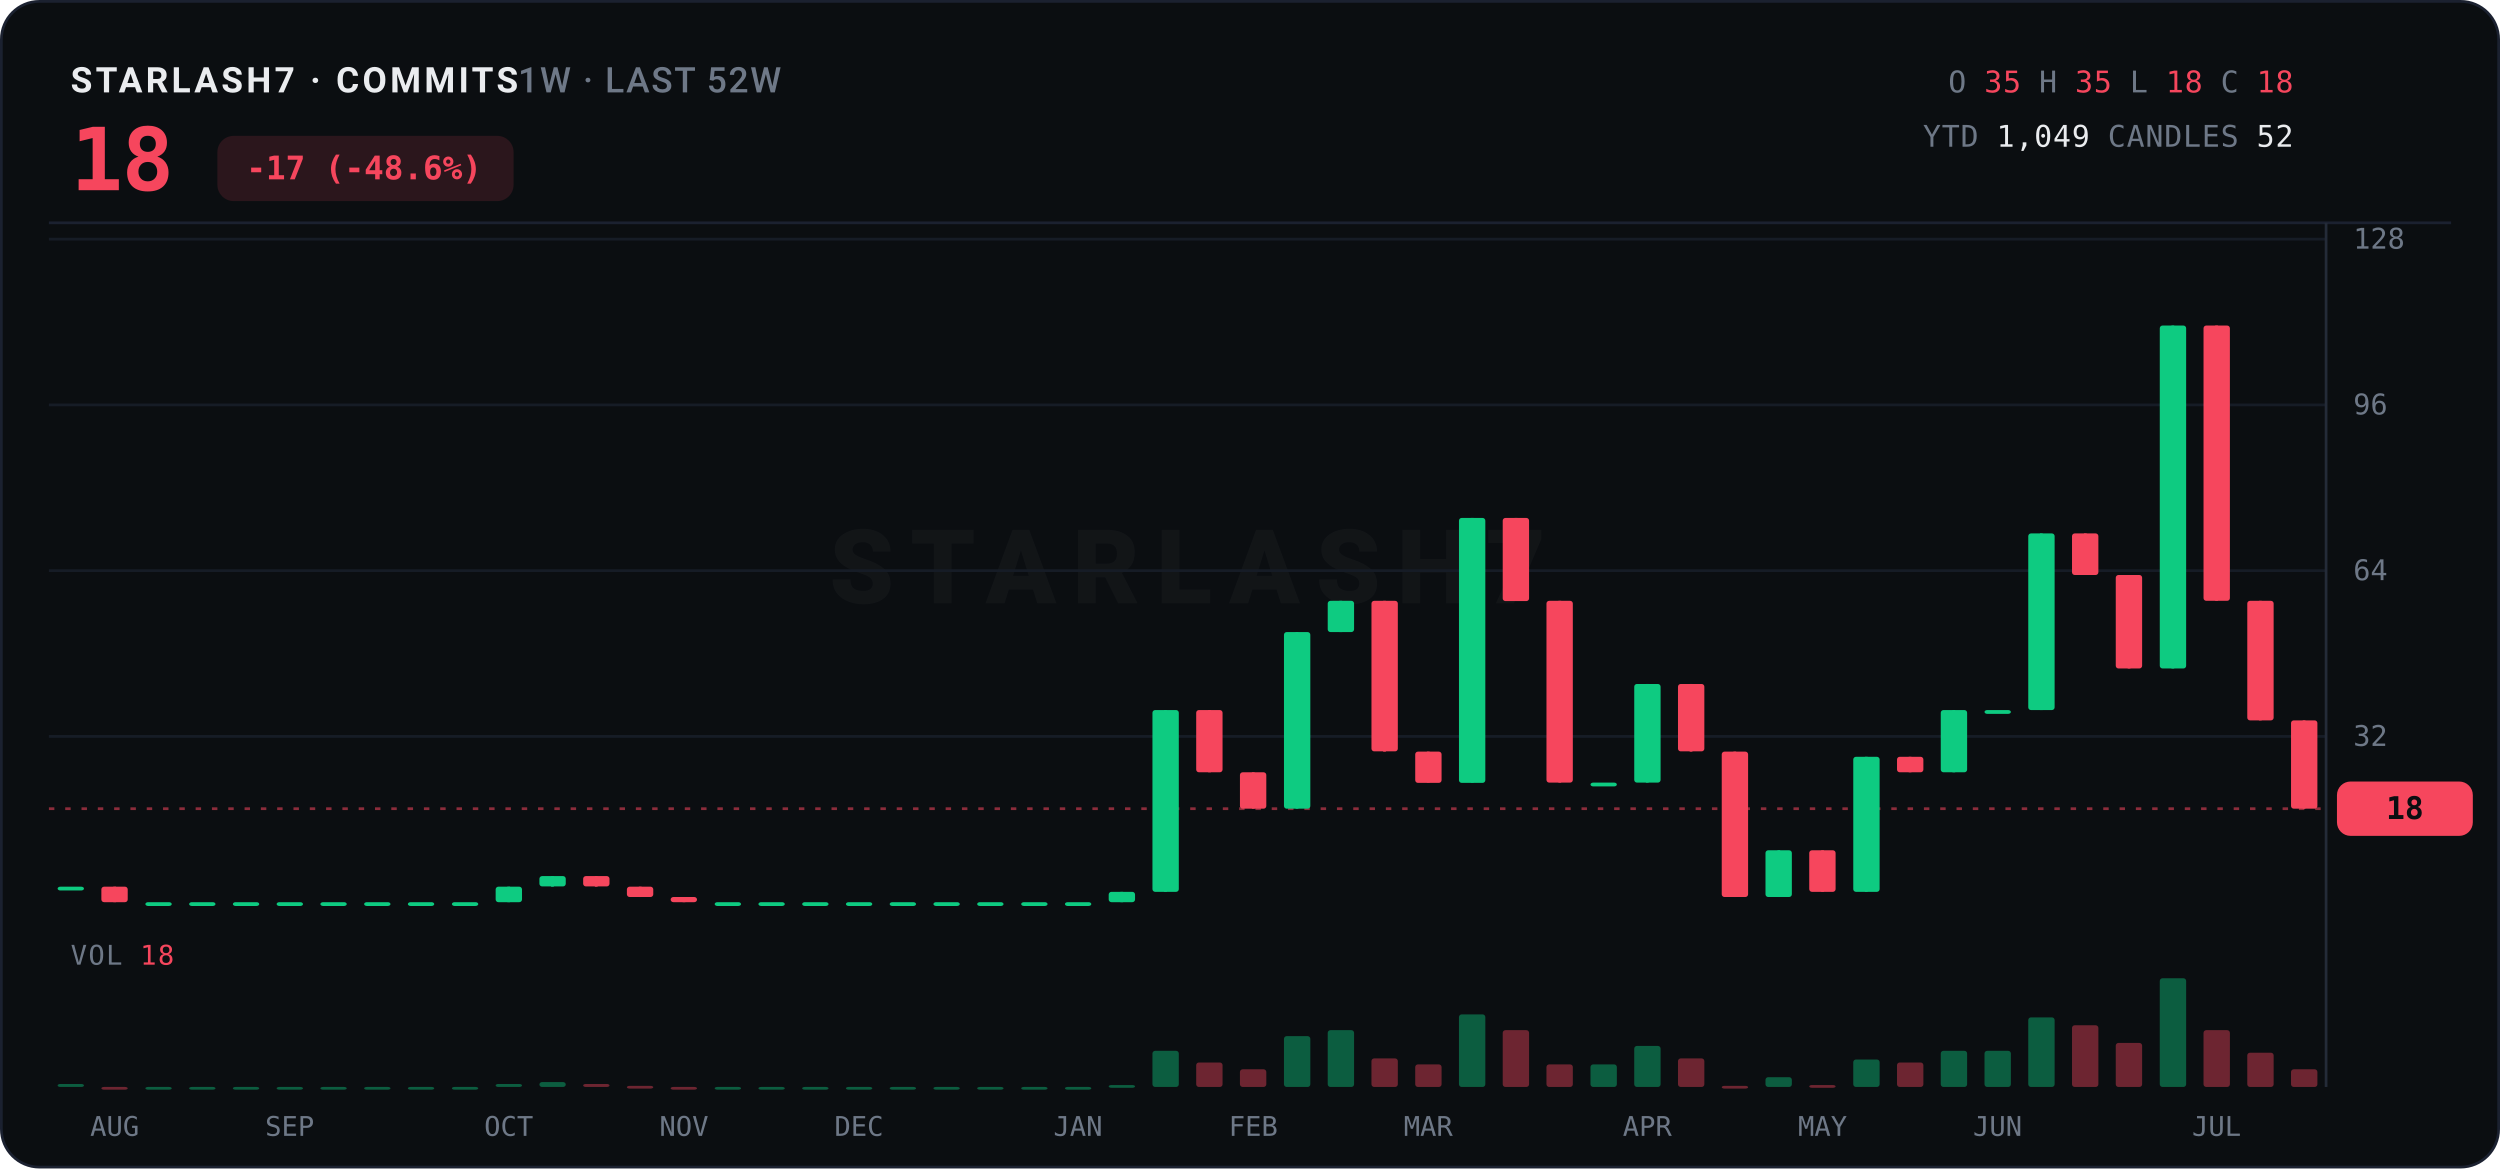
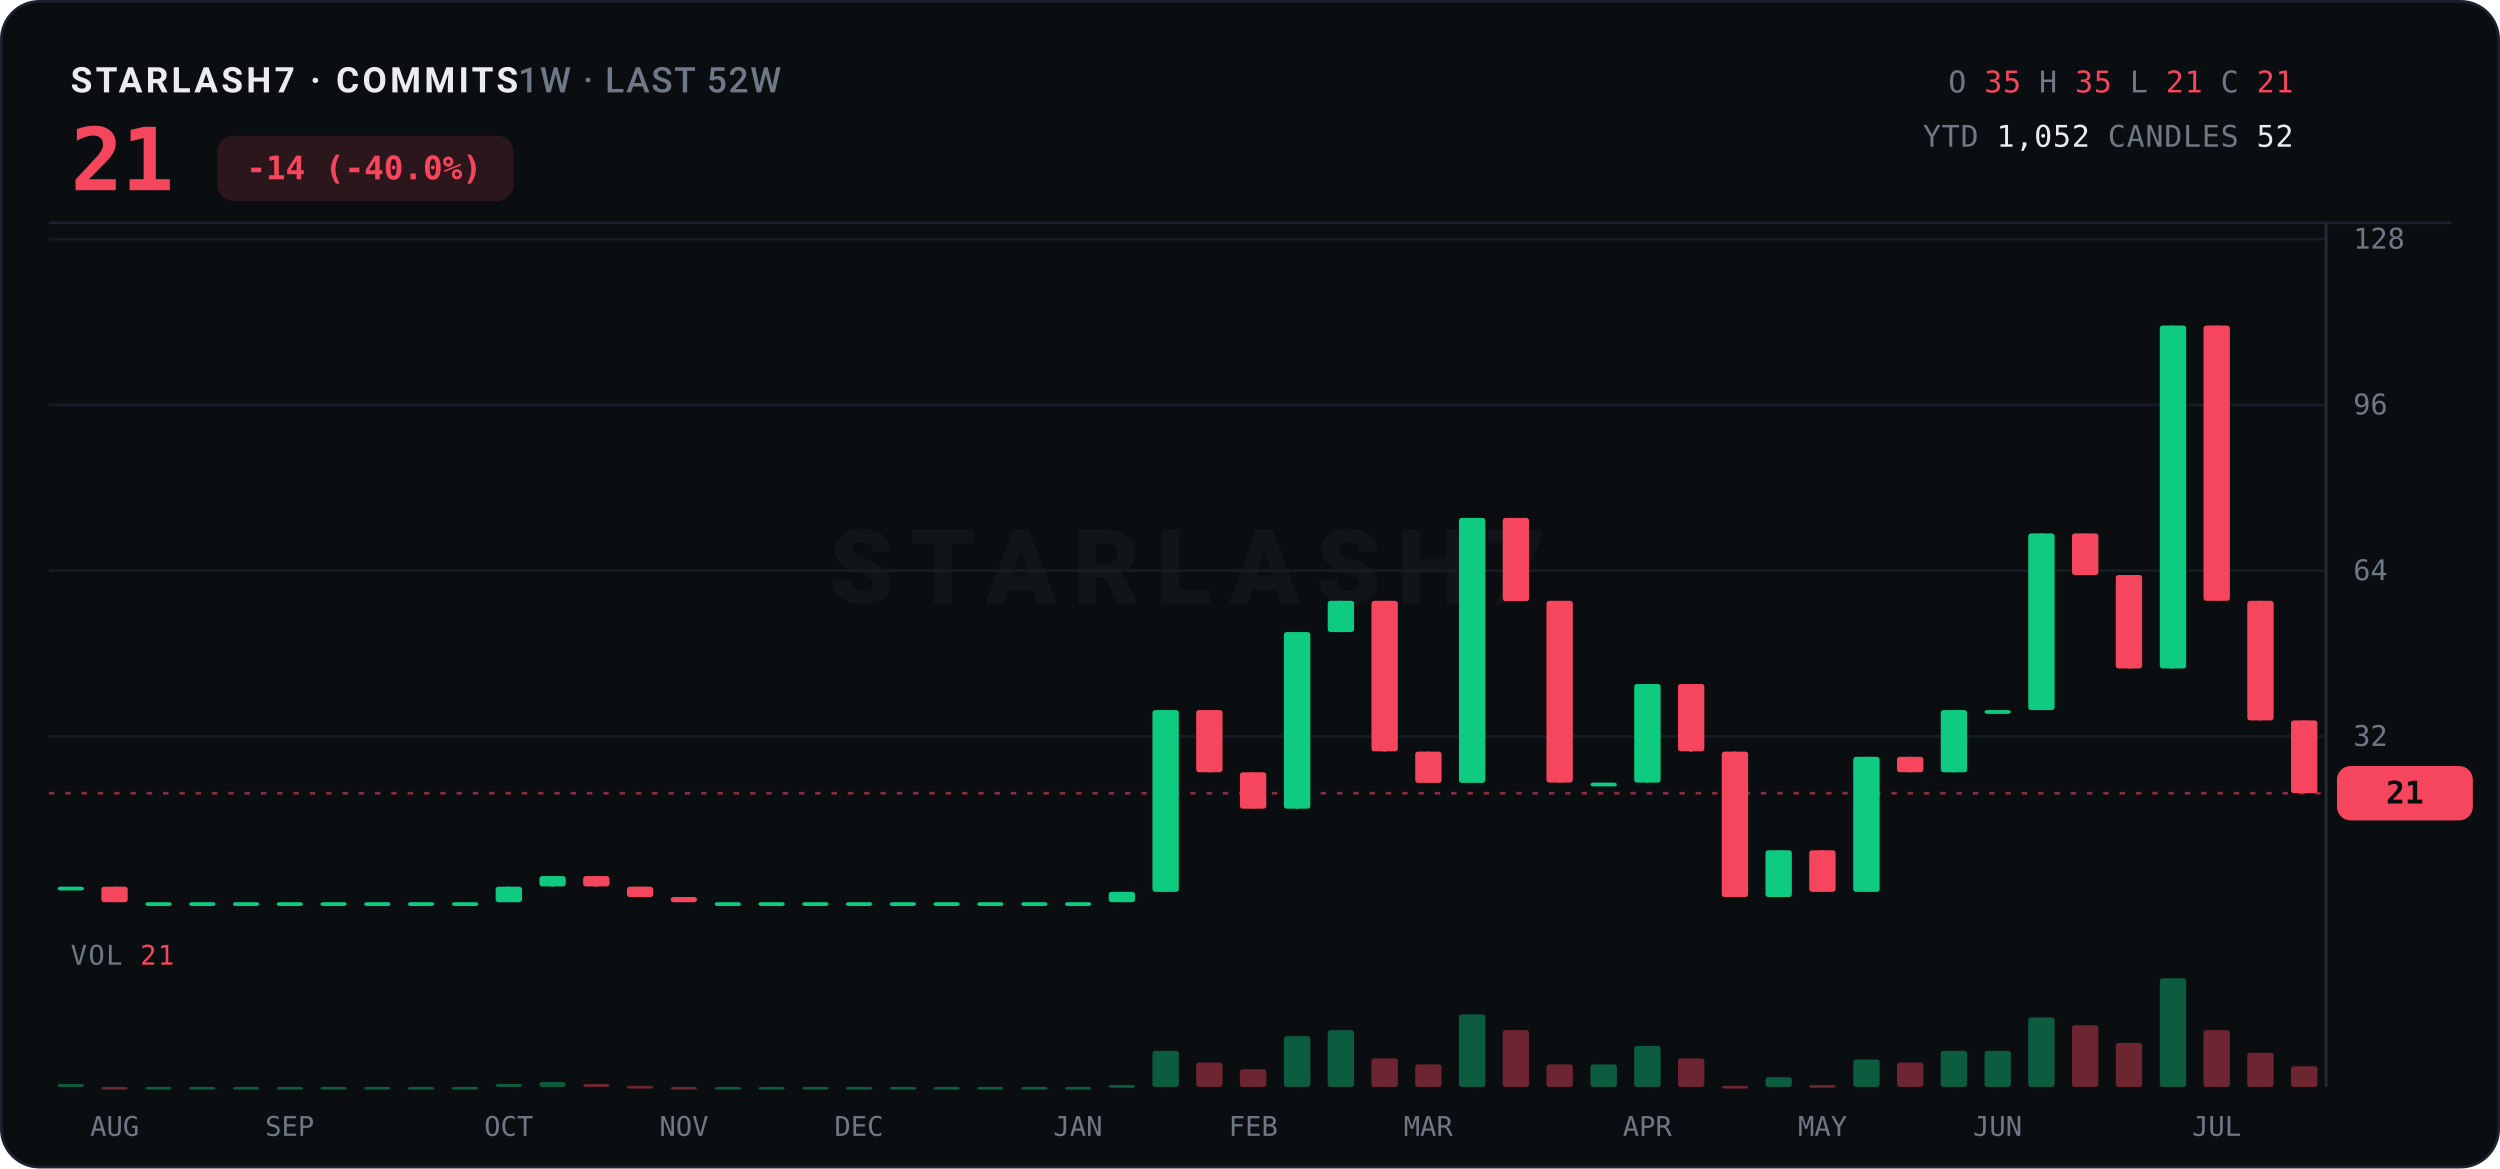
<svg xmlns="http://www.w3.org/2000/svg" width="920" height="430" viewBox="0 0 920 430">
  <rect x="0.5" y="0.5" width="919" height="429" rx="14" fill="#0B0E11" stroke="#1B2130" />
  <text x="26" y="34" font-family="ui-sans-serif,system-ui,-apple-system,'Segoe UI',Roboto,sans-serif" font-size="13" font-weight="700" letter-spacing="1.2" fill="#EAECEF">STARLASH7 · COMMITS<tspan fill="#6E7887" font-weight="500" letter-spacing="0.6">  1W · LAST 52W</tspan>
  </text>
-   <text x="26" y="70" font-family="ui-monospace,'SF Mono',SFMono-Regular,Menlo,Consolas,monospace" font-size="32" font-weight="800" fill="#F6465D" letter-spacing="-0.5">18</text>
+   <text x="26" y="70" font-family="ui-monospace,'SF Mono',SFMono-Regular,Menlo,Consolas,monospace" font-size="32" font-weight="800" fill="#F6465D" letter-spacing="-0.5">21</text>
  <rect x="80" y="50" width="109" height="24" rx="6" fill="#F6465D" opacity="0.14" />
-   <text x="134" y="66" text-anchor="middle" font-family="ui-monospace,'SF Mono',SFMono-Regular,Menlo,Consolas,monospace" font-size="12" font-weight="700" fill="#F6465D">-17 (-48.6%)</text>
+   <text x="134" y="66" text-anchor="middle" font-family="ui-monospace,'SF Mono',SFMono-Regular,Menlo,Consolas,monospace" font-size="12" font-weight="700" fill="#F6465D">-14 (-40.0%)</text>
  <text x="844" y="34" text-anchor="end" font-family="ui-monospace,'SF Mono',SFMono-Regular,Menlo,Consolas,monospace" font-size="11" letter-spacing="0.3">
    <tspan fill="#6E7887">O</tspan>
    <tspan fill="#F6465D">35</tspan>
    <tspan fill="#6E7887">H</tspan>
    <tspan fill="#F6465D">35</tspan>
    <tspan fill="#6E7887">L</tspan>
-     <tspan fill="#F6465D">18</tspan>
+     <tspan fill="#F6465D">21</tspan>
    <tspan fill="#6E7887">C</tspan>
-     <tspan fill="#F6465D">18</tspan>
+     <tspan fill="#F6465D">21</tspan>
  </text>
  <text x="844" y="54" text-anchor="end" font-family="ui-monospace,'SF Mono',SFMono-Regular,Menlo,Consolas,monospace" font-size="11" letter-spacing="0.3">
    <tspan fill="#6E7887">YTD</tspan>
-     <tspan fill="#EAECEF">1,049</tspan>
+     <tspan fill="#EAECEF">1,052</tspan>
    <tspan fill="#6E7887">CANDLES</tspan>
    <tspan fill="#EAECEF">52</tspan>
  </text>
  <line x1="18" y1="82" x2="902" y2="82" stroke="#1B2130" stroke-width="1" />
  <text x="437.0" y="222.0" text-anchor="middle" font-family="ui-sans-serif,system-ui,-apple-system,'Segoe UI',Roboto,sans-serif" font-size="38" font-weight="800" letter-spacing="6" fill="#EAECEF" opacity="0.035">STARLASH7</text>
  <line x1="18" y1="271.0" x2="856" y2="271.0" stroke="#161C26" stroke-width="1" />
  <text x="866" y="274.5" font-family="ui-monospace,'SF Mono',SFMono-Regular,Menlo,Consolas,monospace" font-size="10.5" fill="#6E7887">32</text>
  <line x1="18" y1="210.0" x2="856" y2="210.0" stroke="#161C26" stroke-width="1" />
  <text x="866" y="213.5" font-family="ui-monospace,'SF Mono',SFMono-Regular,Menlo,Consolas,monospace" font-size="10.5" fill="#6E7887">64</text>
  <line x1="18" y1="149.0" x2="856" y2="149.0" stroke="#161C26" stroke-width="1" />
  <text x="866" y="152.5" font-family="ui-monospace,'SF Mono',SFMono-Regular,Menlo,Consolas,monospace" font-size="10.5" fill="#6E7887">96</text>
  <line x1="18" y1="88.0" x2="856" y2="88.0" stroke="#161C26" stroke-width="1" />
  <text x="866" y="91.5" font-family="ui-monospace,'SF Mono',SFMono-Regular,Menlo,Consolas,monospace" font-size="10.5" fill="#6E7887">128</text>
  <line x1="856" y1="82" x2="856" y2="400" stroke="#242B38" stroke-width="1" />
-   <line x1="18" y1="297.6" x2="856" y2="297.6" stroke="#F6465D" stroke-width="1" stroke-dasharray="2 4" opacity="0.55" />
-   <rect x="860" y="287.6" width="50" height="20" rx="5" fill="#F6465D" />
-   <text x="885.0" y="301.4" text-anchor="middle" font-family="ui-monospace,'SF Mono',SFMono-Regular,Menlo,Consolas,monospace" font-size="11.5" font-weight="800" fill="#0B0E11">18</text>
+   <line x1="18" y1="291.9" x2="856" y2="291.9" stroke="#F6465D" stroke-width="1" stroke-dasharray="2 4" opacity="0.55" />
+   <rect x="860" y="281.9" width="50" height="20" rx="5" fill="#F6465D" />
+   <text x="885.0" y="295.7" text-anchor="middle" font-family="ui-monospace,'SF Mono',SFMono-Regular,Menlo,Consolas,monospace" font-size="11.5" font-weight="800" fill="#0B0E11">21</text>
  <line x1="26.1" y1="326.3" x2="26.1" y2="326.3" stroke="#0ECB81" stroke-width="1" />
  <rect x="21.2" y="326.3" width="9.7" height="1.4" rx="1" fill="#0ECB81" />
  <line x1="42.2" y1="326.3" x2="42.2" y2="332.0" stroke="#F6465D" stroke-width="1" />
  <rect x="37.3" y="326.3" width="9.7" height="5.7" rx="1" fill="#F6465D" />
  <line x1="58.3" y1="332.0" x2="58.3" y2="332.0" stroke="#0ECB81" stroke-width="1" />
  <rect x="53.5" y="332.0" width="9.7" height="1.4" rx="1" fill="#0ECB81" />
  <line x1="74.4" y1="332.0" x2="74.4" y2="332.0" stroke="#0ECB81" stroke-width="1" />
  <rect x="69.6" y="332.0" width="9.7" height="1.4" rx="1" fill="#0ECB81" />
  <line x1="90.5" y1="332.0" x2="90.5" y2="332.0" stroke="#0ECB81" stroke-width="1" />
  <rect x="85.7" y="332.0" width="9.7" height="1.4" rx="1" fill="#0ECB81" />
  <line x1="106.6" y1="332.0" x2="106.6" y2="332.0" stroke="#0ECB81" stroke-width="1" />
  <rect x="101.8" y="332.0" width="9.7" height="1.4" rx="1" fill="#0ECB81" />
  <line x1="122.8" y1="332.0" x2="122.8" y2="332.0" stroke="#0ECB81" stroke-width="1" />
  <rect x="117.9" y="332.0" width="9.7" height="1.4" rx="1" fill="#0ECB81" />
  <line x1="138.9" y1="332.0" x2="138.9" y2="332.0" stroke="#0ECB81" stroke-width="1" />
  <rect x="134.0" y="332.0" width="9.7" height="1.4" rx="1" fill="#0ECB81" />
  <line x1="155.0" y1="332.0" x2="155.0" y2="332.0" stroke="#0ECB81" stroke-width="1" />
  <rect x="150.1" y="332.0" width="9.7" height="1.4" rx="1" fill="#0ECB81" />
  <line x1="171.1" y1="332.0" x2="171.1" y2="332.0" stroke="#0ECB81" stroke-width="1" />
  <rect x="166.3" y="332.0" width="9.7" height="1.4" rx="1" fill="#0ECB81" />
  <line x1="187.2" y1="326.3" x2="187.2" y2="332.0" stroke="#0ECB81" stroke-width="1" />
  <rect x="182.4" y="326.3" width="9.7" height="5.7" rx="1" fill="#0ECB81" />
  <line x1="203.3" y1="322.4" x2="203.3" y2="326.3" stroke="#0ECB81" stroke-width="1" />
  <rect x="198.5" y="322.4" width="9.7" height="3.8" rx="1" fill="#0ECB81" />
  <line x1="219.4" y1="322.4" x2="219.4" y2="326.3" stroke="#F6465D" stroke-width="1" />
  <rect x="214.6" y="322.4" width="9.7" height="3.8" rx="1" fill="#F6465D" />
  <line x1="235.6" y1="326.3" x2="235.6" y2="330.1" stroke="#F6465D" stroke-width="1" />
  <rect x="230.7" y="326.3" width="9.7" height="3.8" rx="1" fill="#F6465D" />
  <line x1="251.7" y1="330.1" x2="251.7" y2="332.0" stroke="#F6465D" stroke-width="1" />
  <rect x="246.8" y="330.1" width="9.7" height="1.9" rx="1" fill="#F6465D" />
  <line x1="267.8" y1="332.0" x2="267.8" y2="332.0" stroke="#0ECB81" stroke-width="1" />
  <rect x="263.0" y="332.0" width="9.7" height="1.4" rx="1" fill="#0ECB81" />
  <line x1="283.9" y1="332.0" x2="283.9" y2="332.0" stroke="#0ECB81" stroke-width="1" />
  <rect x="279.1" y="332.0" width="9.7" height="1.4" rx="1" fill="#0ECB81" />
  <line x1="300.0" y1="332.0" x2="300.0" y2="332.0" stroke="#0ECB81" stroke-width="1" />
  <rect x="295.2" y="332.0" width="9.7" height="1.4" rx="1" fill="#0ECB81" />
  <line x1="316.1" y1="332.0" x2="316.1" y2="332.0" stroke="#0ECB81" stroke-width="1" />
  <rect x="311.3" y="332.0" width="9.7" height="1.4" rx="1" fill="#0ECB81" />
  <line x1="332.3" y1="332.0" x2="332.3" y2="332.0" stroke="#0ECB81" stroke-width="1" />
  <rect x="327.4" y="332.0" width="9.7" height="1.4" rx="1" fill="#0ECB81" />
  <line x1="348.4" y1="332.0" x2="348.4" y2="332.0" stroke="#0ECB81" stroke-width="1" />
  <rect x="343.5" y="332.0" width="9.7" height="1.4" rx="1" fill="#0ECB81" />
  <line x1="364.5" y1="332.0" x2="364.5" y2="332.0" stroke="#0ECB81" stroke-width="1" />
  <rect x="359.6" y="332.0" width="9.7" height="1.4" rx="1" fill="#0ECB81" />
  <line x1="380.6" y1="332.0" x2="380.6" y2="332.0" stroke="#0ECB81" stroke-width="1" />
  <rect x="375.8" y="332.0" width="9.7" height="1.4" rx="1" fill="#0ECB81" />
  <line x1="396.7" y1="332.0" x2="396.7" y2="332.0" stroke="#0ECB81" stroke-width="1" />
  <rect x="391.9" y="332.0" width="9.7" height="1.4" rx="1" fill="#0ECB81" />
  <line x1="412.8" y1="328.2" x2="412.8" y2="332.0" stroke="#0ECB81" stroke-width="1" />
  <rect x="408.0" y="328.2" width="9.7" height="3.8" rx="1" fill="#0ECB81" />
  <line x1="428.9" y1="261.3" x2="428.9" y2="328.2" stroke="#0ECB81" stroke-width="1" />
  <rect x="424.1" y="261.3" width="9.7" height="66.9" rx="1" fill="#0ECB81" />
  <line x1="445.1" y1="261.3" x2="445.1" y2="284.2" stroke="#F6465D" stroke-width="1" />
  <rect x="440.2" y="261.3" width="9.7" height="22.9" rx="1" fill="#F6465D" />
  <line x1="461.2" y1="284.2" x2="461.2" y2="297.6" stroke="#F6465D" stroke-width="1" />
  <rect x="456.3" y="284.2" width="9.7" height="13.4" rx="1" fill="#F6465D" />
  <line x1="477.3" y1="232.6" x2="477.3" y2="297.6" stroke="#0ECB81" stroke-width="1" />
  <rect x="472.5" y="232.6" width="9.7" height="65.0" rx="1" fill="#0ECB81" />
  <line x1="493.4" y1="221.1" x2="493.4" y2="232.6" stroke="#0ECB81" stroke-width="1" />
  <rect x="488.6" y="221.1" width="9.7" height="11.5" rx="1" fill="#0ECB81" />
  <line x1="509.5" y1="221.1" x2="509.5" y2="276.6" stroke="#F6465D" stroke-width="1" />
  <rect x="504.7" y="221.1" width="9.7" height="55.4" rx="1" fill="#F6465D" />
  <line x1="525.6" y1="276.6" x2="525.6" y2="288.0" stroke="#F6465D" stroke-width="1" />
  <rect x="520.8" y="276.6" width="9.7" height="11.5" rx="1" fill="#F6465D" />
  <line x1="541.8" y1="190.6" x2="541.8" y2="288.0" stroke="#0ECB81" stroke-width="1" />
  <rect x="536.9" y="190.6" width="9.7" height="97.5" rx="1" fill="#0ECB81" />
  <line x1="557.9" y1="190.6" x2="557.9" y2="221.1" stroke="#F6465D" stroke-width="1" />
  <rect x="553.0" y="190.6" width="9.7" height="30.6" rx="1" fill="#F6465D" />
  <line x1="574.0" y1="221.1" x2="574.0" y2="288.0" stroke="#F6465D" stroke-width="1" />
  <rect x="569.1" y="221.1" width="9.7" height="66.9" rx="1" fill="#F6465D" />
  <line x1="590.1" y1="288.0" x2="590.1" y2="288.0" stroke="#0ECB81" stroke-width="1" />
  <rect x="585.3" y="288.0" width="9.7" height="1.4" rx="1" fill="#0ECB81" />
  <line x1="606.2" y1="251.7" x2="606.2" y2="288.0" stroke="#0ECB81" stroke-width="1" />
  <rect x="601.4" y="251.7" width="9.7" height="36.3" rx="1" fill="#0ECB81" />
  <line x1="622.3" y1="251.7" x2="622.3" y2="276.6" stroke="#F6465D" stroke-width="1" />
  <rect x="617.5" y="251.7" width="9.7" height="24.8" rx="1" fill="#F6465D" />
  <line x1="638.4" y1="276.6" x2="638.4" y2="330.1" stroke="#F6465D" stroke-width="1" />
  <rect x="633.6" y="276.6" width="9.7" height="53.5" rx="1" fill="#F6465D" />
  <line x1="654.6" y1="312.9" x2="654.6" y2="330.1" stroke="#0ECB81" stroke-width="1" />
  <rect x="649.7" y="312.9" width="9.7" height="17.2" rx="1" fill="#0ECB81" />
  <line x1="670.7" y1="312.9" x2="670.7" y2="328.2" stroke="#F6465D" stroke-width="1" />
  <rect x="665.8" y="312.9" width="9.7" height="15.3" rx="1" fill="#F6465D" />
  <line x1="686.8" y1="278.5" x2="686.8" y2="328.2" stroke="#0ECB81" stroke-width="1" />
  <rect x="682.0" y="278.5" width="9.7" height="49.7" rx="1" fill="#0ECB81" />
  <line x1="702.9" y1="278.5" x2="702.9" y2="284.2" stroke="#F6465D" stroke-width="1" />
  <rect x="698.1" y="278.5" width="9.7" height="5.7" rx="1" fill="#F6465D" />
  <line x1="719.0" y1="261.3" x2="719.0" y2="284.2" stroke="#0ECB81" stroke-width="1" />
  <rect x="714.2" y="261.3" width="9.7" height="22.9" rx="1" fill="#0ECB81" />
  <line x1="735.1" y1="261.3" x2="735.1" y2="261.3" stroke="#0ECB81" stroke-width="1" />
  <rect x="730.3" y="261.3" width="9.7" height="1.4" rx="1" fill="#0ECB81" />
  <line x1="751.2" y1="196.3" x2="751.2" y2="261.3" stroke="#0ECB81" stroke-width="1" />
  <rect x="746.4" y="196.3" width="9.7" height="65.0" rx="1" fill="#0ECB81" />
  <line x1="767.4" y1="196.3" x2="767.4" y2="211.6" stroke="#F6465D" stroke-width="1" />
  <rect x="762.5" y="196.3" width="9.7" height="15.3" rx="1" fill="#F6465D" />
  <line x1="783.5" y1="211.6" x2="783.5" y2="246.0" stroke="#F6465D" stroke-width="1" />
  <rect x="778.6" y="211.6" width="9.7" height="34.4" rx="1" fill="#F6465D" />
  <line x1="799.6" y1="119.8" x2="799.6" y2="246.0" stroke="#0ECB81" stroke-width="1" />
  <rect x="794.8" y="119.8" width="9.7" height="126.2" rx="1" fill="#0ECB81" />
  <line x1="815.7" y1="119.8" x2="815.7" y2="221.1" stroke="#F6465D" stroke-width="1" />
  <rect x="810.9" y="119.8" width="9.7" height="101.3" rx="1" fill="#F6465D" />
  <line x1="831.8" y1="221.1" x2="831.8" y2="265.1" stroke="#F6465D" stroke-width="1" />
  <rect x="827.0" y="221.1" width="9.7" height="44.0" rx="1" fill="#F6465D" />
-   <line x1="847.9" y1="265.1" x2="847.9" y2="297.6" stroke="#F6465D" stroke-width="1" />
-   <rect x="843.1" y="265.1" width="9.7" height="32.5" rx="1" fill="#F6465D" />
-   <text x="26" y="355" font-family="ui-monospace,'SF Mono',SFMono-Regular,Menlo,Consolas,monospace" font-size="10" letter-spacing="0.5" fill="#6E7887">VOL <tspan fill="#F6465D">18</tspan>
+   <line x1="847.9" y1="265.1" x2="847.9" y2="291.9" stroke="#F6465D" stroke-width="1" />
+   <rect x="843.1" y="265.1" width="9.7" height="26.8" rx="1" fill="#F6465D" />
+   <text x="26" y="355" font-family="ui-monospace,'SF Mono',SFMono-Regular,Menlo,Consolas,monospace" font-size="10" letter-spacing="0.5" fill="#6E7887">VOL <tspan fill="#F6465D">21</tspan>
  </text>
  <rect x="21.2" y="398.9" width="9.7" height="1.1" rx="1" fill="#0ECB81" opacity="0.42" />
  <rect x="37.3" y="400.0" width="9.7" height="1.0" rx="1" fill="#F6465D" opacity="0.42" />
  <rect x="53.5" y="400.0" width="9.7" height="1.0" rx="1" fill="#0ECB81" opacity="0.42" />
  <rect x="69.6" y="400.0" width="9.7" height="1.0" rx="1" fill="#0ECB81" opacity="0.42" />
  <rect x="85.7" y="400.0" width="9.7" height="1.0" rx="1" fill="#0ECB81" opacity="0.42" />
  <rect x="101.8" y="400.0" width="9.7" height="1.0" rx="1" fill="#0ECB81" opacity="0.42" />
  <rect x="117.9" y="400.0" width="9.7" height="1.0" rx="1" fill="#0ECB81" opacity="0.42" />
  <rect x="134.0" y="400.0" width="9.7" height="1.0" rx="1" fill="#0ECB81" opacity="0.42" />
  <rect x="150.1" y="400.0" width="9.7" height="1.0" rx="1" fill="#0ECB81" opacity="0.42" />
  <rect x="166.3" y="400.0" width="9.7" height="1.0" rx="1" fill="#0ECB81" opacity="0.42" />
  <rect x="182.4" y="398.9" width="9.7" height="1.1" rx="1" fill="#0ECB81" opacity="0.42" />
  <rect x="198.5" y="398.2" width="9.7" height="1.8" rx="1" fill="#0ECB81" opacity="0.42" />
  <rect x="214.6" y="398.9" width="9.7" height="1.1" rx="1" fill="#F6465D" opacity="0.42" />
  <rect x="230.7" y="399.6" width="9.7" height="1.0" rx="1" fill="#F6465D" opacity="0.42" />
  <rect x="246.8" y="400.0" width="9.7" height="1.0" rx="1" fill="#F6465D" opacity="0.42" />
  <rect x="263.0" y="400.0" width="9.7" height="1.0" rx="1" fill="#0ECB81" opacity="0.42" />
  <rect x="279.1" y="400.0" width="9.7" height="1.0" rx="1" fill="#0ECB81" opacity="0.42" />
  <rect x="295.2" y="400.0" width="9.7" height="1.0" rx="1" fill="#0ECB81" opacity="0.42" />
  <rect x="311.3" y="400.0" width="9.7" height="1.0" rx="1" fill="#0ECB81" opacity="0.42" />
  <rect x="327.4" y="400.0" width="9.7" height="1.0" rx="1" fill="#0ECB81" opacity="0.42" />
  <rect x="343.5" y="400.0" width="9.7" height="1.0" rx="1" fill="#0ECB81" opacity="0.42" />
  <rect x="359.6" y="400.0" width="9.7" height="1.0" rx="1" fill="#0ECB81" opacity="0.42" />
  <rect x="375.8" y="400.0" width="9.7" height="1.0" rx="1" fill="#0ECB81" opacity="0.42" />
  <rect x="391.9" y="400.0" width="9.7" height="1.0" rx="1" fill="#0ECB81" opacity="0.42" />
  <rect x="408.0" y="399.3" width="9.7" height="1.0" rx="1" fill="#0ECB81" opacity="0.42" />
  <rect x="424.1" y="386.7" width="9.7" height="13.3" rx="1" fill="#0ECB81" opacity="0.42" />
  <rect x="440.2" y="391.0" width="9.7" height="9.0" rx="1" fill="#F6465D" opacity="0.42" />
  <rect x="456.3" y="393.5" width="9.7" height="6.5" rx="1" fill="#F6465D" opacity="0.42" />
  <rect x="472.5" y="381.3" width="9.7" height="18.7" rx="1" fill="#0ECB81" opacity="0.42" />
  <rect x="488.6" y="379.1" width="9.7" height="20.9" rx="1" fill="#0ECB81" opacity="0.42" />
  <rect x="504.7" y="389.5" width="9.7" height="10.5" rx="1" fill="#F6465D" opacity="0.42" />
  <rect x="520.8" y="391.7" width="9.7" height="8.3" rx="1" fill="#F6465D" opacity="0.42" />
  <rect x="536.9" y="373.3" width="9.7" height="26.7" rx="1" fill="#0ECB81" opacity="0.42" />
  <rect x="553.0" y="379.1" width="9.7" height="20.9" rx="1" fill="#F6465D" opacity="0.42" />
  <rect x="569.1" y="391.7" width="9.7" height="8.3" rx="1" fill="#F6465D" opacity="0.42" />
  <rect x="585.3" y="391.7" width="9.7" height="8.3" rx="1" fill="#0ECB81" opacity="0.42" />
  <rect x="601.4" y="384.9" width="9.7" height="15.1" rx="1" fill="#0ECB81" opacity="0.42" />
  <rect x="617.5" y="389.5" width="9.7" height="10.5" rx="1" fill="#F6465D" opacity="0.42" />
  <rect x="633.6" y="399.6" width="9.7" height="1.0" rx="1" fill="#F6465D" opacity="0.42" />
  <rect x="649.7" y="396.4" width="9.7" height="3.6" rx="1" fill="#0ECB81" opacity="0.42" />
  <rect x="665.8" y="399.3" width="9.7" height="1.0" rx="1" fill="#F6465D" opacity="0.42" />
  <rect x="682.0" y="389.9" width="9.7" height="10.1" rx="1" fill="#0ECB81" opacity="0.42" />
  <rect x="698.1" y="391.0" width="9.7" height="9.0" rx="1" fill="#F6465D" opacity="0.42" />
  <rect x="714.2" y="386.7" width="9.7" height="13.3" rx="1" fill="#0ECB81" opacity="0.42" />
  <rect x="730.3" y="386.7" width="9.7" height="13.3" rx="1" fill="#0ECB81" opacity="0.42" />
  <rect x="746.4" y="374.4" width="9.7" height="25.6" rx="1" fill="#0ECB81" opacity="0.42" />
  <rect x="762.5" y="377.3" width="9.7" height="22.7" rx="1" fill="#F6465D" opacity="0.42" />
  <rect x="778.6" y="383.8" width="9.7" height="16.2" rx="1" fill="#F6465D" opacity="0.42" />
  <rect x="794.8" y="360.0" width="9.7" height="40.0" rx="1" fill="#0ECB81" opacity="0.42" />
  <rect x="810.9" y="379.1" width="9.7" height="20.9" rx="1" fill="#F6465D" opacity="0.42" />
  <rect x="827.0" y="387.4" width="9.7" height="12.6" rx="1" fill="#F6465D" opacity="0.42" />
-   <rect x="843.1" y="393.5" width="9.7" height="6.5" rx="1" fill="#F6465D" opacity="0.42" />
+   <rect x="843.1" y="392.4" width="9.7" height="7.6" rx="1" fill="#F6465D" opacity="0.42" />
  <text x="42.2" y="418" text-anchor="middle" font-family="ui-monospace,'SF Mono',SFMono-Regular,Menlo,Consolas,monospace" font-size="10" fill="#6E7887">AUG</text>
  <text x="106.6" y="418" text-anchor="middle" font-family="ui-monospace,'SF Mono',SFMono-Regular,Menlo,Consolas,monospace" font-size="10" fill="#6E7887">SEP</text>
  <text x="187.2" y="418" text-anchor="middle" font-family="ui-monospace,'SF Mono',SFMono-Regular,Menlo,Consolas,monospace" font-size="10" fill="#6E7887">OCT</text>
  <text x="251.7" y="418" text-anchor="middle" font-family="ui-monospace,'SF Mono',SFMono-Regular,Menlo,Consolas,monospace" font-size="10" fill="#6E7887">NOV</text>
  <text x="316.1" y="418" text-anchor="middle" font-family="ui-monospace,'SF Mono',SFMono-Regular,Menlo,Consolas,monospace" font-size="10" fill="#6E7887">DEC</text>
  <text x="396.7" y="418" text-anchor="middle" font-family="ui-monospace,'SF Mono',SFMono-Regular,Menlo,Consolas,monospace" font-size="10" fill="#6E7887">JAN</text>
  <text x="461.2" y="418" text-anchor="middle" font-family="ui-monospace,'SF Mono',SFMono-Regular,Menlo,Consolas,monospace" font-size="10" fill="#6E7887">FEB</text>
  <text x="525.6" y="418" text-anchor="middle" font-family="ui-monospace,'SF Mono',SFMono-Regular,Menlo,Consolas,monospace" font-size="10" fill="#6E7887">MAR</text>
  <text x="606.2" y="418" text-anchor="middle" font-family="ui-monospace,'SF Mono',SFMono-Regular,Menlo,Consolas,monospace" font-size="10" fill="#6E7887">APR</text>
  <text x="670.7" y="418" text-anchor="middle" font-family="ui-monospace,'SF Mono',SFMono-Regular,Menlo,Consolas,monospace" font-size="10" fill="#6E7887">MAY</text>
  <text x="735.1" y="418" text-anchor="middle" font-family="ui-monospace,'SF Mono',SFMono-Regular,Menlo,Consolas,monospace" font-size="10" fill="#6E7887">JUN</text>
  <text x="815.7" y="418" text-anchor="middle" font-family="ui-monospace,'SF Mono',SFMono-Regular,Menlo,Consolas,monospace" font-size="10" fill="#6E7887">JUL</text>
</svg>
